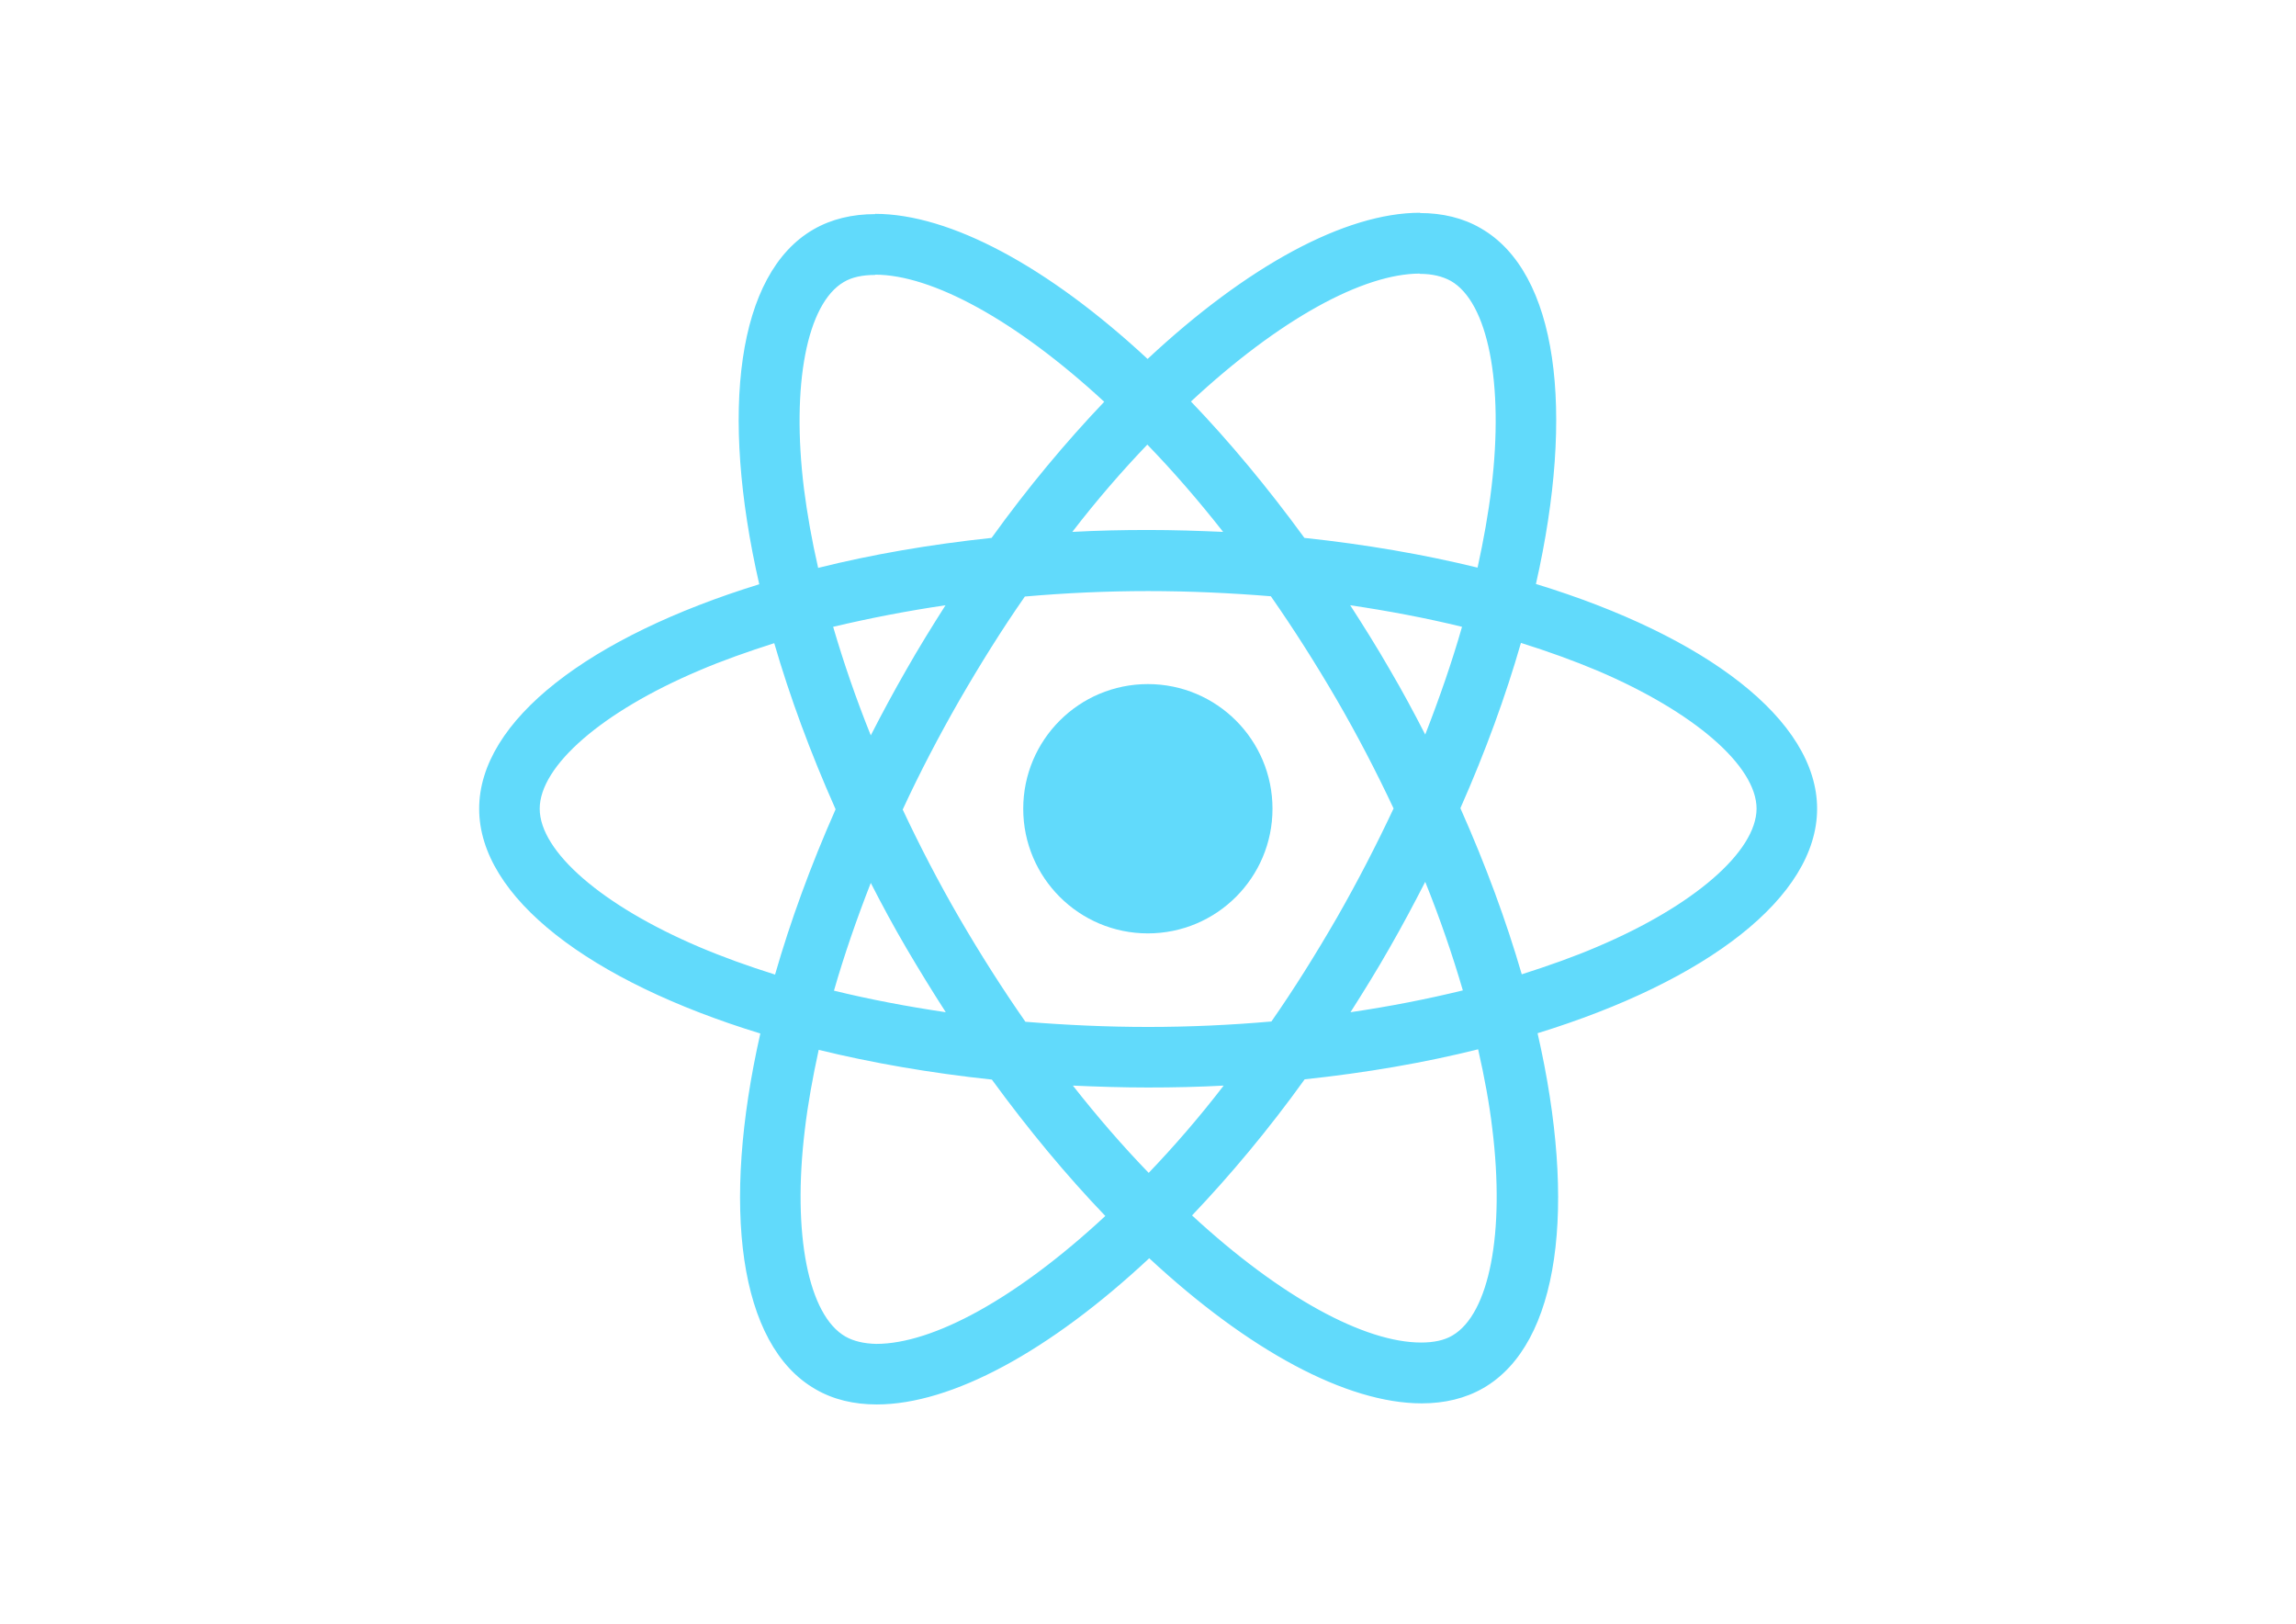
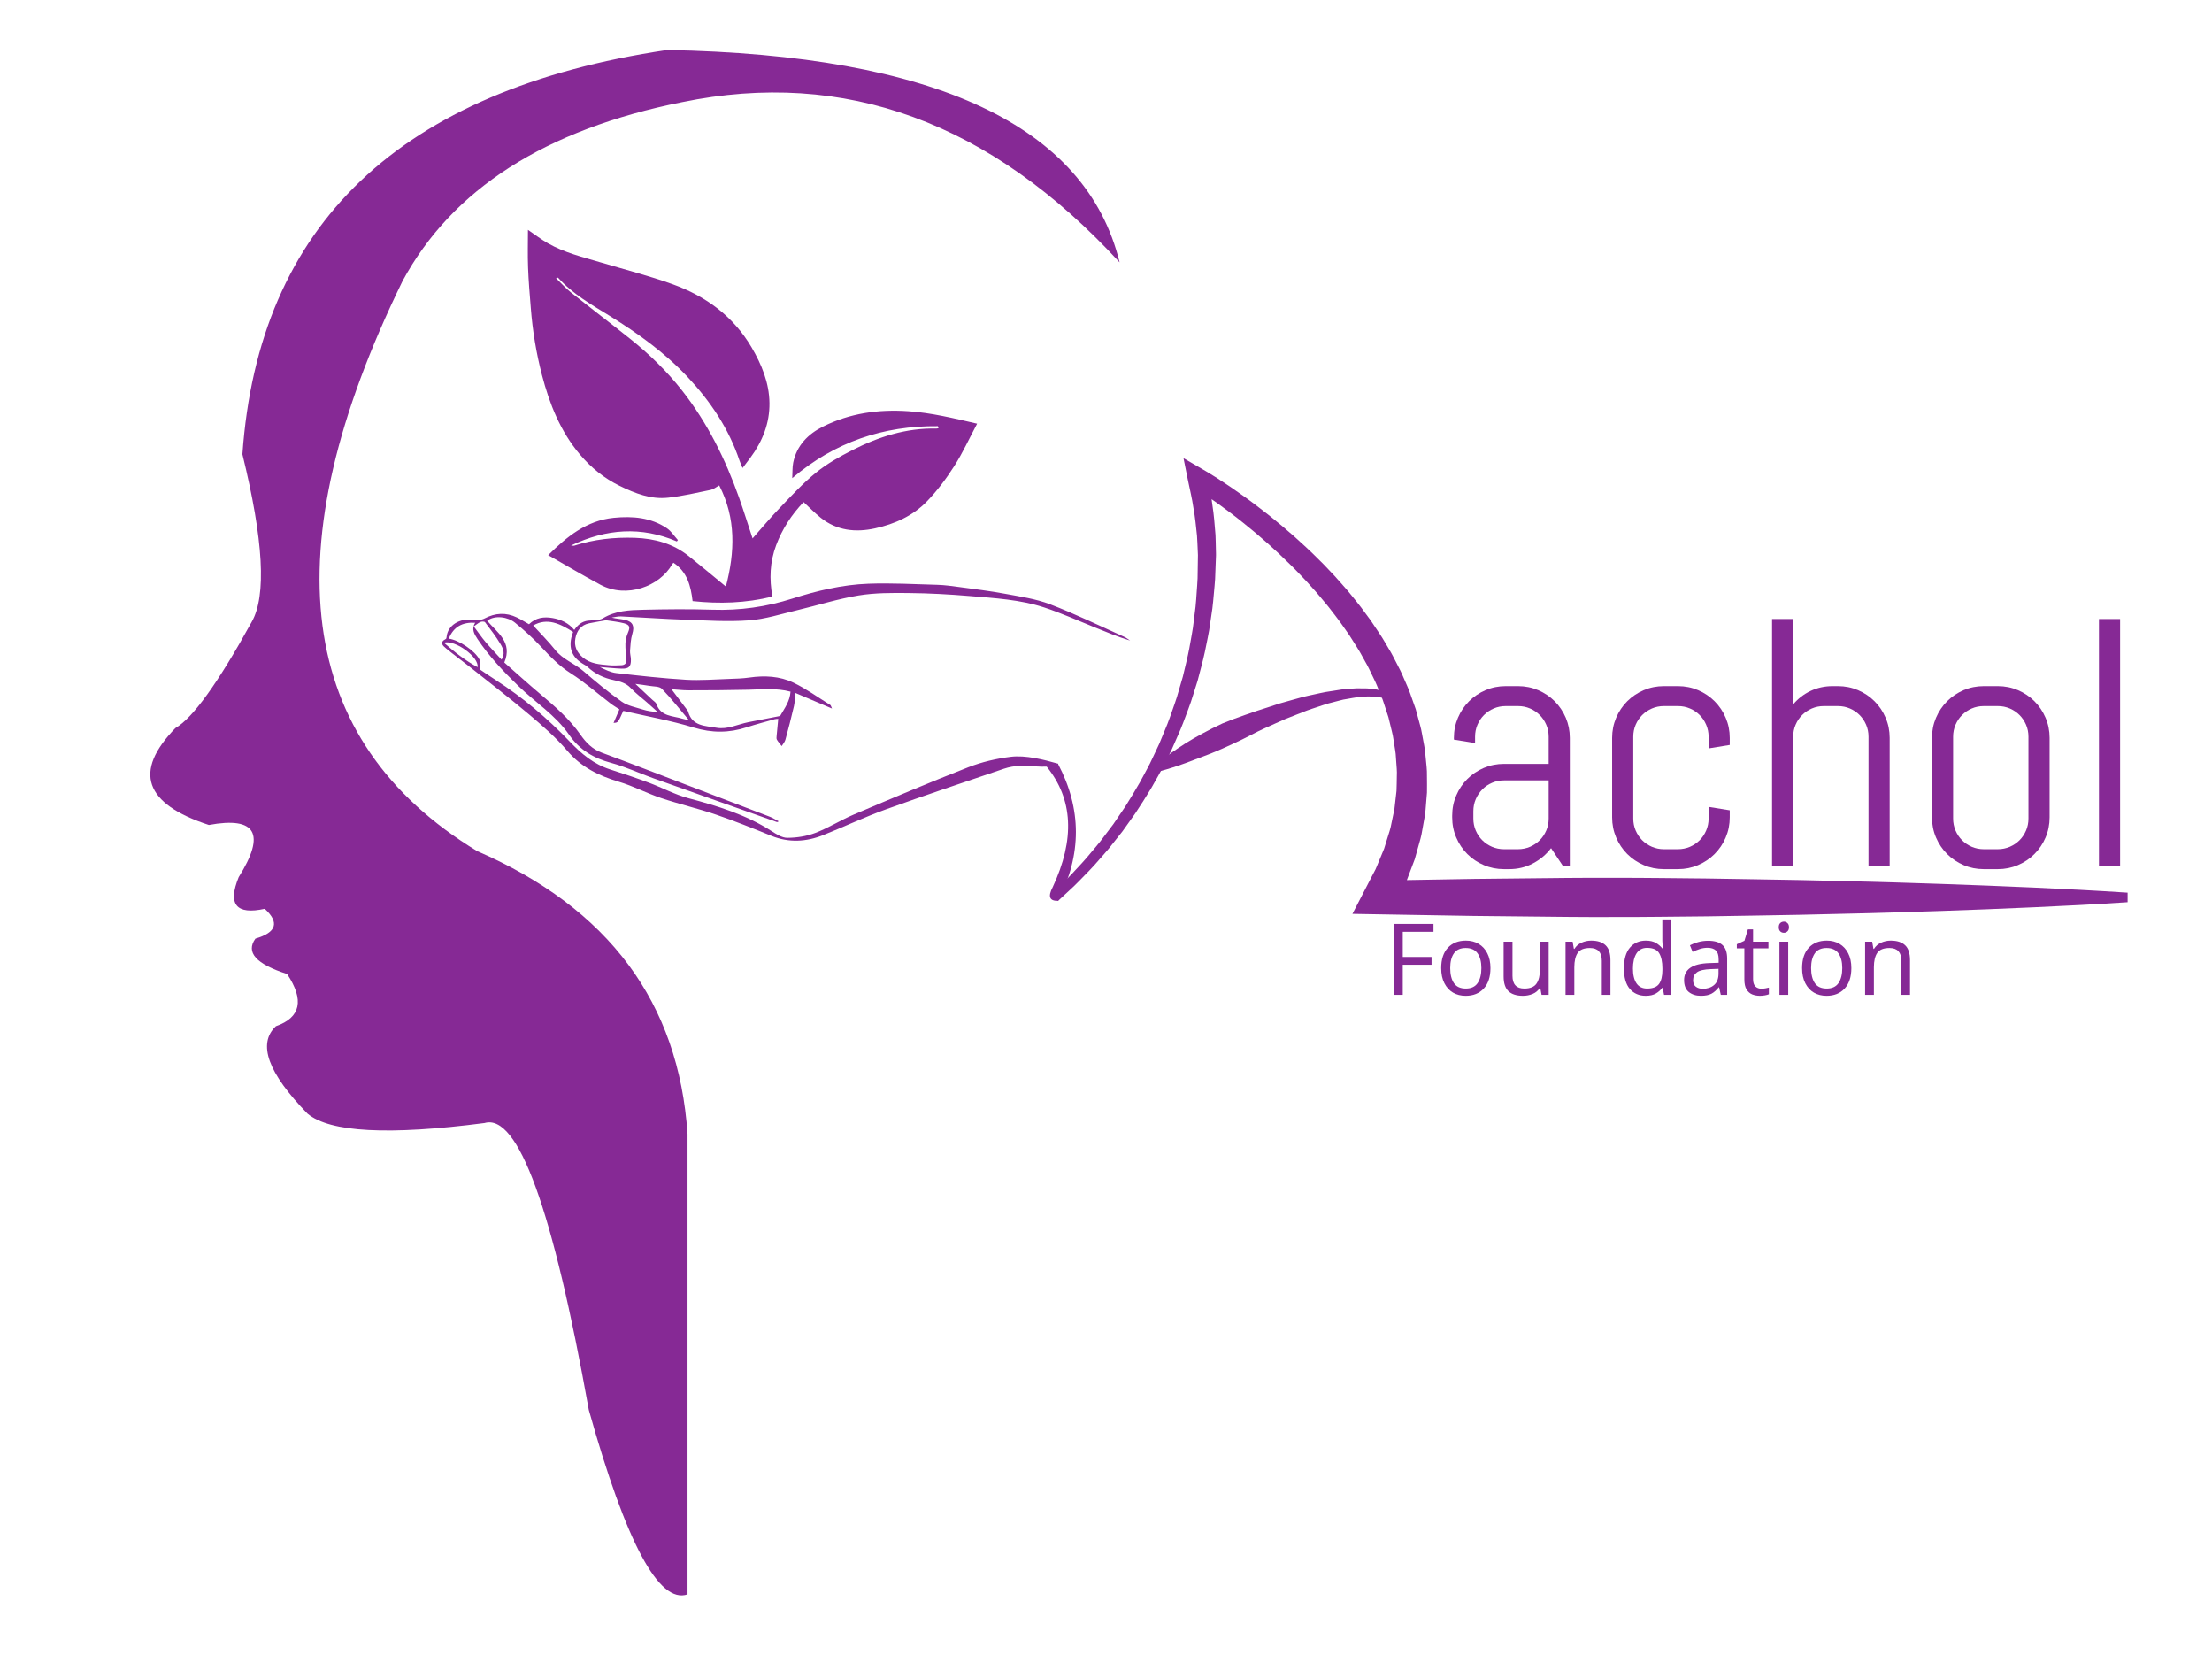
- <svg xmlns="http://www.w3.org/2000/svg" viewBox="0 0 841.9 595.3">
-   <g fill="#61DAFB">
-     <path d="M666.3 296.5c0-32.5-40.7-63.3-103.1-82.4 14.4-63.6 8-114.2-20.2-130.4-6.5-3.8-14.1-5.6-22.4-5.6v22.3c4.6 0 8.3.9 11.4 2.6 13.6 7.8 19.5 37.5 14.9 75.7-1.1 9.4-2.9 19.3-5.1 29.4-19.6-4.8-41-8.5-63.5-10.9-13.5-18.5-27.5-35.3-41.6-50 32.6-30.3 63.2-46.9 84-46.9V78c-27.5 0-63.5 19.6-99.9 53.6-36.4-33.8-72.4-53.2-99.9-53.2v22.3c20.7 0 51.4 16.5 84 46.6-14 14.7-28 31.4-41.3 49.9-22.6 2.4-44 6.1-63.6 11-2.3-10-4-19.7-5.2-29-4.7-38.2 1.1-67.9 14.6-75.8 3-1.8 6.9-2.6 11.5-2.6V78.5c-8.4 0-16 1.8-22.6 5.6-28.1 16.2-34.4 66.7-19.9 130.1-62.2 19.2-102.7 49.9-102.7 82.3 0 32.5 40.7 63.3 103.1 82.4-14.4 63.6-8 114.2 20.2 130.4 6.5 3.8 14.1 5.6 22.5 5.6 27.5 0 63.5-19.6 99.9-53.6 36.4 33.8 72.4 53.2 99.9 53.2 8.4 0 16-1.8 22.6-5.6 28.1-16.2 34.4-66.7 19.9-130.1 62-19.1 102.5-49.9 102.5-82.3zm-130.2-66.7c-3.7 12.9-8.3 26.2-13.5 39.5-4.1-8-8.4-16-13.1-24-4.6-8-9.5-15.8-14.4-23.4 14.2 2.1 27.9 4.7 41 7.9zm-45.8 106.5c-7.8 13.5-15.8 26.3-24.1 38.2-14.9 1.3-30 2-45.2 2-15.1 0-30.2-.7-45-1.9-8.3-11.9-16.4-24.6-24.2-38-7.6-13.1-14.5-26.4-20.8-39.8 6.2-13.4 13.2-26.8 20.7-39.9 7.8-13.5 15.8-26.3 24.1-38.2 14.9-1.3 30-2 45.2-2 15.1 0 30.2.7 45 1.9 8.3 11.9 16.4 24.6 24.2 38 7.6 13.1 14.5 26.4 20.8 39.8-6.3 13.4-13.2 26.8-20.7 39.9zm32.3-13c5.4 13.4 10 26.8 13.8 39.8-13.1 3.2-26.9 5.9-41.2 8 4.9-7.7 9.8-15.6 14.4-23.7 4.6-8 8.9-16.1 13-24.1zM421.2 430c-9.3-9.6-18.6-20.3-27.8-32 9 .4 18.2.7 27.5.7 9.4 0 18.7-.2 27.8-.7-9 11.7-18.3 22.4-27.5 32zm-74.4-58.9c-14.2-2.1-27.9-4.7-41-7.9 3.7-12.9 8.3-26.2 13.5-39.5 4.1 8 8.4 16 13.1 24 4.7 8 9.5 15.8 14.4 23.4zM420.7 163c9.3 9.6 18.6 20.3 27.8 32-9-.4-18.2-.7-27.5-.7-9.4 0-18.7.2-27.8.7 9-11.7 18.3-22.4 27.5-32zm-74 58.9c-4.9 7.7-9.8 15.6-14.4 23.7-4.6 8-8.9 16-13 24-5.4-13.4-10-26.8-13.8-39.8 13.1-3.1 26.9-5.8 41.2-7.9zm-90.5 125.2c-35.4-15.1-58.3-34.9-58.3-50.6 0-15.7 22.9-35.6 58.3-50.6 8.6-3.7 18-7 27.7-10.1 5.7 19.6 13.2 40 22.5 60.9-9.2 20.8-16.6 41.1-22.2 60.6-9.9-3.1-19.3-6.5-28-10.2zM310 490c-13.6-7.8-19.5-37.5-14.9-75.7 1.1-9.4 2.9-19.3 5.1-29.4 19.6 4.8 41 8.5 63.5 10.9 13.5 18.5 27.5 35.3 41.6 50-32.6 30.3-63.2 46.9-84 46.9-4.5-.1-8.3-1-11.3-2.7zm237.2-76.2c4.7 38.2-1.1 67.9-14.6 75.8-3 1.8-6.9 2.6-11.5 2.6-20.7 0-51.4-16.5-84-46.6 14-14.7 28-31.4 41.3-49.9 22.6-2.4 44-6.1 63.6-11 2.3 10.1 4.1 19.8 5.2 29.1zm38.5-66.7c-8.6 3.7-18 7-27.7 10.1-5.7-19.6-13.2-40-22.5-60.9 9.2-20.8 16.6-41.1 22.2-60.6 9.9 3.1 19.3 6.5 28.1 10.2 35.4 15.1 58.3 34.9 58.3 50.6-.1 15.7-23 35.6-58.4 50.6zM320.8 78.4z" />
-     <circle cx="420.9" cy="296.5" r="45.7" />
-     <path d="M520.5 78.1z" />
+ <svg xmlns="http://www.w3.org/2000/svg" version="1.2" baseProfile="tiny-ps" viewBox="0 0 1404 1050" width="1404" height="1050">
+   <style>
+ 		tspan { white-space:pre }
+ 		.shp0 { fill: #862995 } 
+ 		.txt1 { font-size: 21px;line-height: 5px;fill: #862995;font-weight: 400;font-family: "Abel-Regular", "Abel" } 
+ 		.shp2 { fill: none;stroke: #000000;stroke-width: 2.016 } 
+ 	</style>
+   <g>
+     <g>
+       <g>
+         <g>
+           <path class="shp0" d="M436.39 1011.72L436.39 719.73C430.86 636.19 386.34 576.3 302.8 540.04C187.74 469.91 171.98 349.33 255.51 178.31C287.04 119.99 346.15 82.17 432.85 64.83C536.07 43.55 628.67 77.44 710.64 166.49C689.36 79.8 593.61 34.88 423.38 31.73C253.95 56.94 164.1 142.45 153.86 288.25C167.25 342.63 169.22 378.09 159.76 394.64C138.49 433.26 122.33 455.72 111.3 462.03C84.5 489.61 91.59 510.1 132.58 523.49C162.53 517.97 168.83 529.01 151.5 556.6C144.4 573.94 149.92 580.64 168.04 576.69C177.5 585.36 175.53 591.67 162.13 595.61C155.82 604.28 162.52 611.77 182.23 618.06C193.26 634.62 190.89 645.66 175.13 651.17C163.31 662.29 170.01 680.81 195.22 706.71C209.42 718.55 246.86 720.52 307.54 712.63C328.81 706.33 350.88 767.01 373.73 894.69C397.37 979.01 418.26 1018.02 436.39 1011.72Z" />
+           <g>
+             <path class="shp0" d="M335.1 145.86C335.1 153.81 334.86 161.8 335.17 169.78C335.48 178.4 336.24 187.01 336.92 195.62C338.03 209.91 340.37 223.99 343.97 237.89C348.76 256.36 355.73 273.83 368.18 288.5C375.13 296.72 383.41 303.46 393.31 308.3C403.15 313.1 413.13 317.02 424.14 315.8C433.19 314.8 442.13 312.7 451.08 310.86C452.83 310.51 454.39 309.17 456.51 308.03C467.25 328.89 466.49 350.29 460.73 372.2C452.65 365.56 444.97 359.11 437.14 352.86C427.15 344.9 415.49 341.71 402.91 341.27C389.79 340.83 376.91 342.25 364.38 346.28C364.07 346.38 363.69 346.25 362.43 346.16C385 335.44 407.06 333.92 429.59 343.57C429.81 343.27 430.03 342.98 430.26 342.68C427.96 340.16 426.05 337.08 423.31 335.21C413.08 328.31 401.45 327.42 389.57 328.58C372.17 330.3 359.65 340.69 347.93 352.27C359.04 358.57 369.94 365.09 381.14 371.07C397.74 379.94 418.68 372.1 426.58 358.15C426.75 357.84 427.02 357.58 427.42 357.07C436.27 362.93 438.47 371.91 439.61 381.43C456.56 383.23 473.29 382.76 490.28 378.55C488.2 367.41 488.65 356.54 492.64 345.96C496.54 335.55 502.5 326.49 510.04 318.59C513.7 321.96 517.11 325.5 520.92 328.54C531.21 336.74 543.08 337.99 555.45 335.26C567.86 332.52 579.42 327.36 588.31 318.17C594.83 311.44 600.57 303.77 605.62 295.86C611.03 287.4 615.24 278.17 620.19 268.84C605.14 265.36 591.12 261.93 576.53 260.94C557.56 259.64 539.39 262.21 522.39 270.68C512.94 275.38 505.67 282.64 503.46 293.59C502.86 296.59 503.06 299.77 502.85 303.4C529.9 280.43 560.76 270.07 595.29 270.44C595.42 270.85 595.56 271.27 595.69 271.69C595.23 271.78 594.77 271.95 594.31 271.93C575.22 271.51 557.61 277.17 540.89 285.69C532.87 289.76 524.86 294.29 517.9 299.93C509.67 306.59 502.41 314.51 495.04 322.18C489.08 328.36 483.58 334.97 477.67 341.65C474.76 332.84 472.07 324.2 469.05 315.67C460.42 291.32 449.05 268.4 433.06 247.98C423.27 235.5 411.92 224.5 399.51 214.64C387.15 204.8 374.55 195.23 362.17 185.4C358.95 182.83 356.19 179.68 352.93 176.54C353.88 176.28 354.16 176.13 354.21 176.19C363.45 186.57 375.39 193.3 386.99 200.46C404.9 211.52 421.92 223.76 436.36 239.15C450.89 254.6 462.59 271.97 469.39 292.31C469.84 293.65 470.46 294.93 471.32 296.98C473.23 294.46 474.84 292.39 476.39 290.28C483.98 280.01 488.56 268.54 488.39 255.73C488.22 242.93 483.44 231.34 477.03 220.4C465.46 200.7 448.04 187.97 426.99 180.39C412.03 175 396.56 171.04 381.29 166.52C369.85 163.13 358.19 160.34 347.73 154.35C343.39 151.88 339.4 148.78 335.1 145.86Z" />
+             <path fill-rule="evenodd" class="shp0" d="M657.96 486.35C650.9 485.62 643.9 485.52 637.14 487.82C612.12 496.3 587.05 504.65 562.2 513.61C548.78 518.46 535.83 524.6 522.57 529.89C511.71 534.23 500.72 534.88 489.58 530.36C477.94 525.64 466.27 520.94 454.38 516.88C442.95 513.01 431.13 510.26 419.68 506.43C410.58 503.39 401.97 498.8 392.79 496.05C380.09 492.26 368.96 486.86 360.08 476.43C352.98 468.08 344.56 460.75 336.16 453.64C323.7 443.11 310.74 433.16 297.96 423C293.1 419.14 288.07 415.51 283.27 411.56C281.16 409.84 278.57 407.68 283.01 405.43C283.3 405.27 283.43 404.61 283.46 404.18C284.1 396.81 291.83 392.04 300.45 393.33C302.73 393.67 305.53 393.5 307.52 392.46C314.38 388.87 321.16 388.5 328.09 391.82C330.73 393.09 333.22 394.69 335.77 396.11C340.08 391.9 345.19 391.2 350.78 392.18C356.2 393.14 360.93 395.36 364.5 399.73C366.72 396.52 369.37 394.31 373.23 393.84C376.41 393.47 380.12 393.87 382.64 392.35C390.64 387.51 399.44 387.13 408.2 386.93C422.87 386.58 437.56 386.43 452.22 386.9C469.62 387.48 486.46 385.08 503 379.81C518.66 374.82 534.71 371.01 551.15 370.4C565.75 369.88 580.4 370.69 595.02 371.1C599.66 371.24 604.29 371.89 608.89 372.51C618.55 373.83 628.23 374.97 637.8 376.76C647.46 378.55 657.4 379.96 666.49 383.44C682.46 389.55 697.88 397.09 713.5 404.09C714.86 404.68 716.04 405.65 717.3 406.46C709.43 404.12 702.03 401 694.59 397.99C684.02 393.73 673.58 389.01 662.78 385.46C647.42 380.43 631.25 379.54 615.27 378.2C602.51 377.13 589.68 376.44 576.88 376.31C566.24 376.2 555.43 376.13 544.98 377.85C531.82 380.01 518.98 384.12 505.96 387.21C495.8 389.6 485.66 392.92 475.35 393.65C461.76 394.63 448.01 393.69 434.33 393.21C420.92 392.75 407.53 391.77 394.14 391.14C392.18 391.05 390.2 391.61 388.23 391.88C391.16 392.63 394.05 392.75 396.82 393.38C401.77 394.55 402.81 397.41 401.32 402.3C400.32 405.64 400.15 409.28 399.9 412.8C399.77 414.67 400.41 416.57 400.45 418.47C400.53 423.04 399.16 424.46 394.44 424.29C389.86 424.12 385.28 423.59 380.7 423.23C384.05 424.91 387.53 426.69 391.17 427.11C405.87 428.8 420.6 430.44 435.37 431.33C444.44 431.88 453.59 431.1 462.72 430.81C467.02 430.67 471.37 430.54 475.61 429.94C485.27 428.55 494.89 429.01 503.61 433.18C511.8 437.11 519.26 442.55 527.02 447.36C527.33 447.54 527.41 448.11 528.11 449.61C519.7 446.04 512.24 442.87 504.76 439.68C504.46 442.87 504.52 445.55 503.93 448.08C502.28 455.23 500.44 462.33 498.51 469.41C498.11 470.84 496.96 472.09 496.16 473.42C495.12 472.09 493.96 470.83 493.11 469.38C492.72 468.75 492.87 467.74 492.94 466.91C493.24 463.41 493.6 459.89 493.96 456.17C493.25 456.23 492.41 456.17 491.66 456.39C485.74 458.06 479.79 459.61 473.95 461.51C462.73 465.15 451.86 465.19 440.32 461.68C425.67 457.21 410.48 454.52 395.61 451.08C392.27 458.59 392.27 458.59 389.44 458.72C390.74 455.7 391.97 452.86 393.14 450.12C391.22 448.85 389.35 447.79 387.67 446.5C379.21 440.05 371.2 432.91 362.27 427.26C355.03 422.66 349.4 416.8 343.7 410.69C338.5 405.12 332.8 399.95 326.89 395.13C322.44 391.49 314.2 390.12 309.21 393.9C315.6 401.43 325.52 407.45 320.1 420.4C327.58 426.98 335.2 433.9 343.06 440.52C352.33 448.33 361.45 456.21 368.46 466.26C371.89 471.19 376.01 475.43 381.94 477.59C391.76 481.17 401.51 484.94 411.28 488.67C437.1 498.52 462.91 508.38 488.71 518.3C490.62 519.03 492.38 520.19 494.21 521.17C493.6 521.67 493.25 521.68 492.94 521.57C466.84 512.34 440.74 503.14 414.67 493.84C405.73 490.66 397.06 486.54 387.94 484.1C376.83 481.13 367.86 475.85 361.26 466.31C352.61 453.78 339.64 445.62 328.9 435.18C319.43 425.99 310.45 416.49 303.11 405.53C301.02 402.41 299.04 399.04 301.64 395.17C293.54 394.7 287.86 397.7 284.85 405.27C291.12 406.03 301.56 412.96 304.31 418.5C305.04 419.98 304.43 422.11 304.43 424.69C307.22 426.55 310.93 429.14 314.75 431.58C331.95 442.65 347.49 455.81 361.58 470.53C369.06 478.37 376.93 484.96 387.38 488.28C395.62 490.89 403.82 493.66 411.91 496.68C420.34 499.83 428.39 504.23 437.02 506.52C455.35 511.4 473.3 516.87 489.46 527.2C492.61 529.22 496.31 531.67 499.74 531.64C505.69 531.62 511.95 530.65 517.5 528.53C525.88 525.33 533.59 520.4 541.87 516.88C566.03 506.63 590.22 496.38 614.67 486.83C623.2 483.5 632.42 481.36 641.52 480.23C650.9 479.06 662.48 482 671.46 484.57C671.71 484.64 671.68 486.08 671.75 486.28C667.91 486.28 661.66 486.71 657.96 486.35ZM474.96 437.67C462.32 437.98 449.67 438.03 437.02 438.04C433.46 438.05 429.9 437.6 426.22 437.36C429.35 441.51 432.39 445.51 435.41 449.53C435.91 450.19 436.55 450.85 436.77 451.61C439.41 460.94 447.69 460.53 454.74 461.8C461.77 463.05 468.22 459.63 474.93 458.28C481.09 457.04 487.26 455.88 493.44 454.67C494.1 454.52 495.08 454.44 495.34 454C498.06 449.33 501.38 444.89 501.75 438.89C492.64 436.48 483.79 437.46 474.96 437.67ZM338.42 396.91C343.01 401.95 348.02 406.91 352.38 412.39C357.22 418.47 364.57 420.94 370.24 425.81C378.13 432.55 386.12 439.28 394.61 445.23C398.41 447.9 403.5 448.81 408.08 450.26C410.98 451.18 414.02 451.62 417.44 451.8C415.13 449.75 412.85 447.68 410.54 445.63C407.12 442.63 403.43 439.89 400.33 436.59C397.32 433.38 393.55 432.41 389.59 431.57C383.3 430.27 377.68 427.66 372.96 423.2C372.2 422.49 371.24 421.97 370.32 421.44C363.11 417.23 360.7 411.34 362.97 403.34C363.19 402.59 363.48 401.83 363.75 401.01C355.5 395.76 347.31 391.76 338.42 396.91ZM373.91 395.52C368.72 396.62 366.04 400.27 365.18 405.2C364.33 410.02 366.05 413.93 369.92 417.18C374.75 421.23 380.53 421.59 386.29 422.12C388.98 422.37 391.72 422.26 394.43 422.12C396.49 422.02 397.77 420.96 397.59 418.66C397.33 415.21 396.85 411.76 396.96 408.33C397.03 406.02 397.65 403.61 398.57 401.48C400.06 398 399.79 396.5 396.03 395.5C392.4 394.53 388.59 394.21 384.66 393.58C381.11 394.21 377.49 394.77 373.91 395.52ZM414.13 444.14C415.01 444.96 416.27 445.68 416.62 446.7C419.4 454.77 427 454.17 433.19 456.08C434.18 456.4 435.23 456.55 437.31 457C431.21 449.82 426.01 443.13 420.12 437.1C418.49 435.42 414.83 435.68 412.09 435.19C409.3 434.7 406.48 434.39 403.29 433.95C407.03 437.46 410.59 440.79 414.13 444.14ZM308.13 407.31C311.37 411.13 314.85 414.74 318.35 418.57C320.75 414.9 319.38 411.57 317.78 408.88C314.86 403.96 311.33 399.4 307.88 394.84C307.49 394.31 305.74 394.31 304.91 394.7C303.42 395.37 302.15 396.53 300.73 397.52C303.68 401.44 305.75 404.51 308.13 407.31ZM303.11 423.35C304.23 416.97 288.63 405.72 281.75 407.84C288.57 413.84 295.29 419.09 303.11 423.35Z" />
+           </g>
+           <g>
+             <path fill-rule="evenodd" class="shp0" d="M991.91 549.33L984.49 538.2C981.44 542.21 977.62 545.43 973.03 547.86C968.45 550.29 963.43 551.52 957.97 551.52L954.59 551.52C950.07 551.52 945.81 550.67 941.81 548.95C937.81 547.25 934.31 544.9 931.33 541.91C928.35 538.93 926 535.44 924.3 531.44C922.58 527.44 921.73 523.18 921.73 518.67L921.73 517.58C921.73 513.06 922.58 508.8 924.3 504.8C926 500.8 928.35 497.31 931.33 494.33C934.31 491.33 937.81 489 941.81 487.28C945.81 485.58 950.07 484.72 954.59 484.72L982.97 484.72L982.97 467.47C982.97 464.78 982.45 462.24 981.44 459.89C980.41 457.52 979.03 455.46 977.29 453.72C975.54 451.97 973.49 450.59 971.12 449.57C968.76 448.55 966.22 448.05 963.54 448.05L955.68 448.05C952.98 448.05 950.46 448.55 948.09 449.57C945.72 450.59 943.67 451.97 941.92 453.72C940.17 455.46 938.79 457.52 937.77 459.89C936.76 462.24 936.25 464.78 936.25 467.47L936.25 471.52L922.82 469.33L922.82 468.24C922.82 463.72 923.67 459.48 925.39 455.46C927.09 451.46 929.44 447.97 932.43 444.98C935.41 442.01 938.91 439.66 942.91 437.94C946.9 436.24 951.16 435.38 955.68 435.38L963.54 435.38C968.05 435.38 972.3 436.24 976.3 437.94C980.31 439.66 983.8 442.01 986.79 444.98C989.76 447.97 992.12 451.46 993.83 455.46C995.53 459.48 996.39 463.72 996.39 468.24L996.39 549.33L991.91 549.33ZM982.97 495.2L954.59 495.2C951.89 495.2 949.37 495.7 947 496.74C944.63 497.75 942.58 499.15 940.84 500.93C939.08 502.71 937.7 504.79 936.68 507.15C935.67 509.51 935.16 512.05 935.16 514.73L935.16 519.43C935.16 522.12 935.67 524.65 936.68 527.01C937.7 529.38 939.08 531.44 940.84 533.19C942.58 534.93 944.63 536.31 947 537.34C949.37 538.34 951.89 538.87 954.59 538.87L963.54 538.87C966.22 538.87 968.76 538.34 971.12 537.34C973.49 536.31 975.54 534.93 977.29 533.19C979.03 531.44 980.41 529.38 981.44 527.01C982.45 524.65 982.97 522.12 982.97 519.43L982.97 495.2Z" />
+             <path class="shp0" d="M1095.33 531.44C1093.63 535.44 1091.28 538.93 1088.29 541.91C1085.31 544.9 1081.82 547.25 1077.81 548.95C1073.81 550.67 1069.56 551.52 1065.04 551.52L1056.09 551.52C1051.58 551.52 1047.33 550.67 1043.33 548.95C1039.32 547.25 1035.83 544.9 1032.84 541.91C1029.86 538.93 1027.51 535.44 1025.8 531.44C1024.1 527.44 1023.24 523.18 1023.24 518.67L1023.24 468.24C1023.24 463.72 1024.1 459.48 1025.8 455.46C1027.51 451.46 1029.86 447.97 1032.84 444.98C1035.83 442.01 1039.32 439.66 1043.33 437.94C1047.33 436.24 1051.58 435.38 1056.09 435.38L1065.04 435.38C1069.56 435.38 1073.81 436.24 1077.81 437.94C1081.82 439.66 1085.31 442.01 1088.29 444.98C1091.28 447.97 1093.63 451.46 1095.33 455.46C1097.04 459.48 1097.9 463.72 1097.9 468.24L1097.9 472.71L1084.48 474.9L1084.48 467.47C1084.48 464.78 1083.96 462.24 1082.94 459.89C1081.92 457.52 1080.55 455.46 1078.8 453.72C1077.05 451.97 1075 450.59 1072.63 449.57C1070.27 448.55 1067.73 448.05 1065.04 448.05L1056.09 448.05C1053.4 448.05 1050.87 448.55 1048.51 449.57C1046.14 450.59 1044.09 451.97 1042.34 453.72C1040.59 455.46 1039.22 457.52 1038.19 459.89C1037.17 462.24 1036.67 464.78 1036.67 467.47L1036.67 519.43C1036.67 522.12 1037.17 524.65 1038.19 527.01C1039.22 529.38 1040.59 531.44 1042.34 533.19C1044.09 534.93 1046.14 536.31 1048.51 537.34C1050.87 538.34 1053.4 538.87 1056.09 538.87L1065.04 538.87C1067.73 538.87 1070.27 538.34 1072.63 537.34C1075 536.31 1077.05 534.93 1078.8 533.19C1080.55 531.44 1081.92 529.38 1082.94 527.01C1083.96 524.65 1084.48 522.12 1084.48 519.43L1084.48 512.01L1097.9 514.18L1097.9 518.67C1097.9 523.18 1097.04 527.44 1095.33 531.44Z" />
+             <path class="shp0" d="M1185.98 549.33L1185.98 467.47C1185.98 464.78 1185.48 462.24 1184.46 459.89C1183.44 457.52 1182.05 455.46 1180.31 453.72C1178.56 451.97 1176.51 450.59 1174.14 449.57C1171.78 448.55 1169.25 448.05 1166.56 448.05L1157.6 448.05C1154.91 448.05 1152.38 448.55 1150.02 449.57C1147.66 450.59 1145.6 451.97 1143.85 453.72C1142.1 455.46 1140.72 457.52 1139.7 459.89C1138.68 462.24 1138.17 464.78 1138.17 467.47L1138.17 549.33L1124.76 549.33L1124.76 392.8L1138.17 392.8L1138.17 446.96C1141.24 443.31 1144.91 440.48 1149.21 438.44C1153.49 436.41 1158.16 435.38 1163.18 435.38L1166.56 435.38C1171.07 435.38 1175.32 436.24 1179.33 437.94C1183.33 439.66 1186.83 442.01 1189.8 444.98C1192.79 447.97 1195.14 451.46 1196.84 455.46C1198.56 459.48 1199.41 463.72 1199.41 468.24L1199.41 549.33L1185.98 549.33Z" />
+             <path fill-rule="evenodd" class="shp0" d="M1298.36 531.44C1296.65 535.44 1294.29 538.93 1291.31 541.91C1288.34 544.9 1284.83 547.25 1280.84 548.95C1276.83 550.67 1272.58 551.52 1268.06 551.52L1259.12 551.52C1254.6 551.52 1250.35 550.67 1246.34 548.95C1242.34 547.25 1238.85 544.9 1235.87 541.91C1232.88 538.93 1230.54 535.44 1228.82 531.44C1227.11 527.44 1226.26 523.18 1226.26 518.67L1226.26 468.24C1226.26 463.72 1227.11 459.48 1228.82 455.46C1230.54 451.46 1232.88 447.97 1235.87 444.98C1238.85 442.01 1242.34 439.66 1246.34 437.94C1250.35 436.24 1254.6 435.38 1259.12 435.38L1268.06 435.38C1272.58 435.38 1276.83 436.24 1280.84 437.94C1284.83 439.66 1288.34 442.01 1291.31 444.98C1294.29 447.97 1296.65 451.46 1298.36 455.46C1300.07 459.48 1300.92 463.72 1300.92 468.24L1300.92 518.67C1300.92 523.18 1300.07 527.44 1298.36 531.44ZM1287.49 467.47C1287.49 464.78 1286.99 462.24 1285.97 459.89C1284.95 457.52 1283.56 455.46 1281.82 453.72C1280.07 451.97 1278.02 450.59 1275.65 449.57C1273.29 448.55 1270.75 448.05 1268.06 448.05L1259.12 448.05C1256.43 448.05 1253.89 448.55 1251.53 449.57C1249.16 450.59 1247.11 451.97 1245.37 453.72C1243.61 455.46 1242.23 457.52 1241.21 459.89C1240.2 462.24 1239.68 464.78 1239.68 467.47L1239.68 519.43C1239.68 522.12 1240.2 524.65 1241.21 527.01C1242.23 529.38 1243.61 531.44 1245.37 533.19C1247.11 534.93 1249.16 536.31 1251.53 537.34C1253.89 538.34 1256.43 538.87 1259.12 538.87L1268.06 538.87C1270.75 538.87 1273.29 538.34 1275.65 537.34C1278.02 536.31 1280.07 534.93 1281.82 533.19C1283.56 531.44 1284.95 529.38 1285.97 527.01C1286.99 524.65 1287.49 522.12 1287.49 519.43L1287.49 467.47Z" />
+             <path class="shp0" d="M1332.25 549.33L1332.25 392.8L1345.67 392.8L1345.67 549.33L1332.25 549.33Z" />
+           </g>
+           <g>
+             <path class="shp0" d="M883.73 446.11C883.74 446.13 883.63 445.93 883.47 445.76C883.27 445.64 883.25 445.48 882.79 445.18C882.38 444.91 881.96 444.5 881.23 444.2C880.56 443.85 879.79 443.45 878.78 443.2C877.82 442.88 876.75 442.55 875.47 442.42C874.22 442.25 872.9 441.97 871.38 442.01C869.89 442.03 868.34 441.83 866.64 442.01C864.96 442.15 863.19 442.3 861.35 442.45C859.5 442.68 857.58 443.09 855.59 443.42C854.6 443.59 853.59 443.77 852.57 443.94C851.55 444.2 850.52 444.46 849.47 444.72C847.39 445.26 845.24 445.82 843.05 446.39C840.87 447.01 838.67 447.81 836.43 448.54C834.19 449.3 831.9 450 829.62 450.84C827.34 451.73 825.04 452.63 822.72 453.54C820.41 454.45 818.08 455.37 815.74 456.29C813.43 457.32 811.11 458.35 808.79 459.38C804.18 461.48 799.53 463.46 795.11 465.85C790.67 468.16 786.27 470.34 781.94 472.28C777.63 474.3 773.42 476.18 769.35 477.8C765.32 479.48 761.38 480.82 757.8 482.21C754.24 483.63 750.9 484.79 747.93 485.82C744.95 486.82 742.33 487.65 740.13 488.28C737.22 489.13 734.89 489.74 733.15 490.1L731.51 486.98C732.82 485.79 734.68 484.26 737.1 482.4C738.91 480.99 741.14 479.36 743.73 477.52C746.34 475.72 749.29 473.68 752.58 471.61C755.87 469.52 759.54 467.45 763.46 465.33C767.37 463.2 771.56 461.07 775.97 459.04C780.47 457.18 785.2 455.43 790.04 453.75C794.83 451.99 799.81 450.41 804.77 448.83C807.24 448.02 809.71 447.2 812.17 446.4C814.67 445.69 817.17 444.99 819.64 444.29C822.11 443.6 824.56 442.92 826.99 442.25C829.43 441.63 831.89 441.15 834.28 440.61C836.68 440.11 839.01 439.53 841.34 439.12C843.69 438.76 845.98 438.4 848.21 438.05C849.32 437.87 850.42 437.7 851.5 437.53C852.6 437.43 853.69 437.34 854.75 437.25C856.89 437.09 858.92 436.85 860.91 436.78C862.91 436.79 864.83 436.8 866.65 436.81C868.46 436.79 870.22 437.14 871.85 437.28C873.47 437.38 875 437.82 876.41 438.16C877.82 438.42 879.09 438.91 880.23 439.39C881.38 439.78 882.36 440.37 883.2 440.9C884.06 441.35 884.71 442 885.25 442.45C885.78 442.86 886.22 443.54 886.47 443.84C886.7 444.16 886.73 444.26 886.75 444.27L883.73 446.11Z" />
+           </g>
+           <text style="transform: matrix(3,0,0,3,878.59,631.274)">
+             <tspan x="0" y="0" class="txt1" dx="0 7 7 7 7 7 7 7 7 7 7">Foundation
+ </tspan>
+           </text>
+           <path class="shp2" d="" />
+           <g>
+             <g>
+               <path class="shp0" d="M667.4 567.28L674.01 560.88C676.22 558.75 678.46 556.64 680.46 554.41C684.57 549.99 688.74 545.66 692.55 540.92C694.48 538.58 696.5 536.32 698.35 533.93L703.84 526.69L706.58 523.07L709.13 519.32L714.23 511.81C717.43 506.68 720.62 501.53 723.59 496.27C726.39 490.91 729.48 485.71 731.93 480.18L735.79 471.99C736.99 469.22 738.1 466.41 739.25 463.62C741.67 458.08 743.54 452.34 745.55 446.65C746.61 443.83 747.41 440.92 748.25 438.02L750.78 429.34C752.16 423.47 753.67 417.63 754.82 411.72C755.79 405.78 757.14 399.9 757.73 393.9L758.84 384.94C759.2 381.95 759.3 378.94 759.54 375.94C759.73 372.94 760.02 369.94 760.12 366.93L760.26 357.91L760.33 353.4L760.35 352.28L760.31 351.32L760.21 349.02C760.05 345.98 759.98 342.86 759.75 339.87C759.11 334.04 758.6 328.23 757.49 322.3C756.66 316.38 755.19 310.54 754 304.67L751.19 290.73L763.38 297.82C769.53 301.39 775.18 305.03 780.88 308.9C786.52 312.76 792.12 316.71 797.55 320.86C803.03 324.97 808.37 329.25 813.62 333.65C818.87 338.06 824.02 342.59 829.02 347.29C831.57 349.59 833.99 352.04 836.44 354.45C838.92 356.83 841.3 359.31 843.66 361.83C846.05 364.31 848.41 366.82 850.66 369.45C852.92 372.05 855.28 374.58 857.41 377.31C859.57 380.01 861.82 382.64 863.9 385.42L870.09 393.8L875.89 402.48C877.86 405.36 879.51 408.46 881.33 411.44C883.18 414.41 884.76 417.55 886.36 420.68C887.99 423.79 889.61 426.91 890.94 430.18C892.29 433.44 893.89 436.59 895.03 439.95L898.58 449.97L901.38 460.27C902.37 463.7 902.79 467.27 903.52 470.77C903.82 472.53 904.23 474.27 904.44 476.05L904.97 481.4C905.29 484.97 905.81 488.54 905.7 492.14C905.71 495.73 905.82 499.33 905.72 502.92L904.84 513.68L904.59 516.37L904.13 519.02L903.18 524.33L902.22 529.64C901.9 531.41 901.32 533.11 900.87 534.85L897.97 545.21L894.18 555.25C893.53 556.91 892.95 558.61 892.24 560.24L889.92 565.05L885.28 574.67L875.89 558.75L935.21 557.73L994.53 557.11C1004.41 556.97 1014.3 557.04 1024.19 557.04C1034.07 557.02 1043.96 557.06 1053.84 557.17L1083.5 557.47L1113.16 557.95C1132.93 558.21 1152.71 558.65 1172.48 559.16C1182.37 559.42 1192.25 559.58 1202.14 559.93L1231.8 560.88L1261.46 561.97L1291.11 563.22C1310.89 564.12 1330.66 565.14 1350.43 566.45L1350.43 572.5C1330.66 573.81 1310.89 574.83 1291.11 575.72L1261.46 576.98L1231.8 578.07L1202.14 579.01C1192.25 579.36 1182.37 579.52 1172.48 579.78C1152.71 580.29 1132.93 580.73 1113.16 581L1083.5 581.48L1053.84 581.77C1043.96 581.88 1034.07 581.93 1024.19 581.91C1014.3 581.9 1004.41 581.97 994.53 581.83L935.21 581.21L875.89 580.2L858.42 579.9L866.51 564.28L870.88 555.84L873.08 551.63C873.76 550.2 874.29 548.72 874.91 547.27L878.53 538.53L881.31 529.54C881.75 528.03 882.32 526.55 882.64 525.02L883.6 520.43L884.56 515.83L885.05 513.53L885.32 511.2L886.38 501.87C886.54 498.75 886.51 495.62 886.59 492.48C886.79 489.35 886.38 486.22 886.19 483.09L885.86 478.39C885.73 476.82 885.39 475.27 885.17 473.72C884.59 470.62 884.34 467.46 883.52 464.4L881.27 455.17L878.31 446.09C877.39 443.04 875.98 440.14 874.84 437.15C873.72 434.16 872.31 431.27 870.89 428.38C869.51 425.48 868.14 422.57 866.49 419.78C864.88 416.98 863.45 414.08 861.68 411.36L856.49 403.13L850.89 395.13C849.01 392.47 846.94 389.94 844.97 387.33C843.03 384.7 840.85 382.25 838.78 379.72C836.72 377.18 834.54 374.73 832.32 372.3C830.15 369.84 827.94 367.41 825.63 365.07C823.35 362.7 821.1 360.3 818.71 358.03C814.04 353.38 809.21 348.89 804.27 344.51C799.32 340.13 794.28 335.86 789.1 331.75C783.96 327.59 778.66 323.63 773.31 319.75C767.98 315.91 762.41 312.12 757.01 308.78L766.39 301.93C767.47 308.11 768.82 314.21 769.53 320.47C770.51 326.63 770.99 333.05 771.5 339.42C771.66 342.55 771.66 345.57 771.75 348.64L771.81 350.94L771.82 352.28L771.78 353.45L771.6 358.14L771.25 367.5C771.07 370.61 770.71 373.72 770.45 376.83C770.13 379.93 769.95 383.06 769.51 386.14L768.15 395.41C767.4 401.61 765.88 407.68 764.72 413.8C763.4 419.89 761.71 425.9 760.15 431.93L757.34 440.85C756.4 443.82 755.5 446.8 754.34 449.7C752.15 455.53 750.08 461.4 747.47 467.06C746.21 469.91 745.01 472.78 743.71 475.6L739.54 483.95C736.89 489.58 733.6 494.88 730.6 500.31C727.42 505.65 724.03 510.87 720.62 516.06L715.22 523.65L712.52 527.44L709.63 531.09L703.85 538.38C701.89 540.79 699.77 543.06 697.75 545.41C693.76 550.14 689.33 554.56 684.98 559.01C682.83 561.3 680.56 563.34 678.31 565.43L671.56 571.67L667.4 567.28Z" />
+             </g>
+           </g>
+         </g>
+         <path class="shp0" d="M664.34 486.46C681.11 507.06 682.39 532.55 668.18 562.91C664.99 568.91 666.13 571.82 671.62 571.64C686.7 542.26 686.64 513.24 671.46 484.57L664.34 486.46Z" />
+       </g>
+     </g>
  </g>
</svg>
